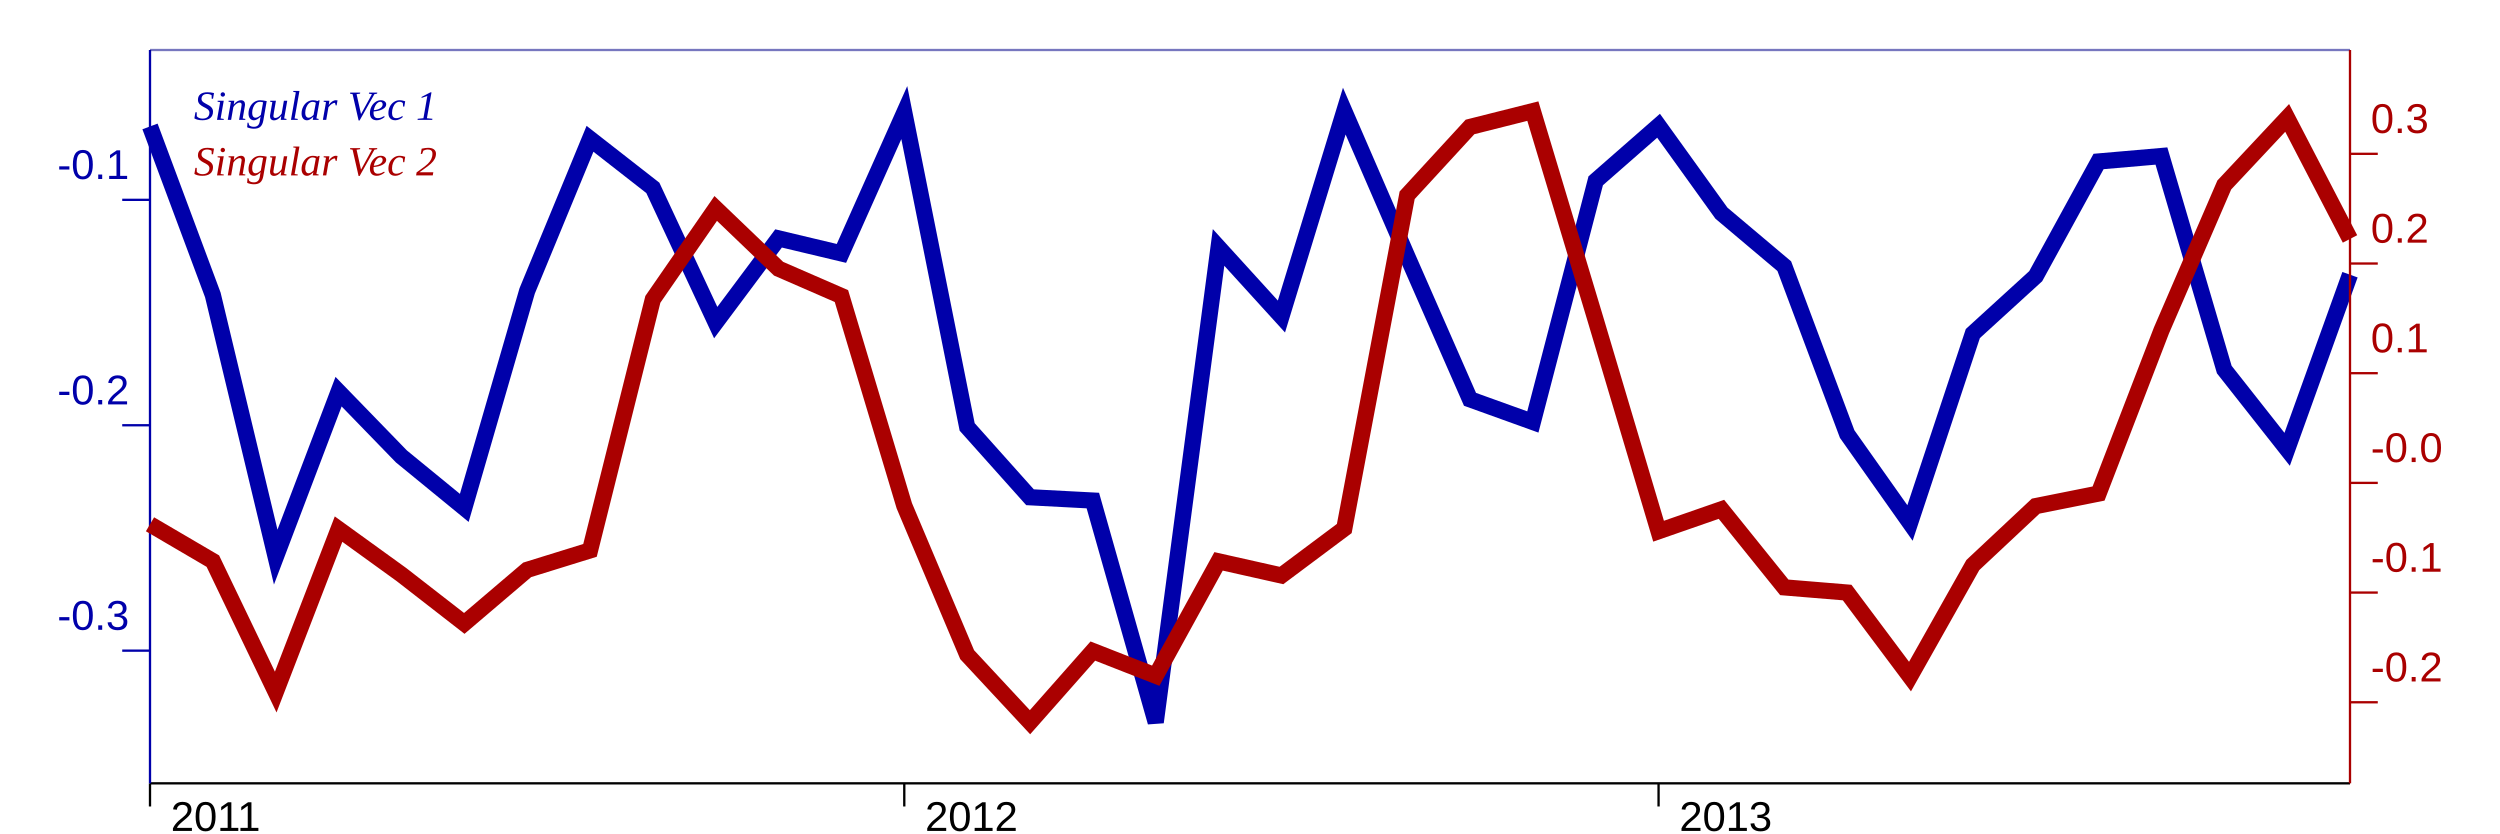
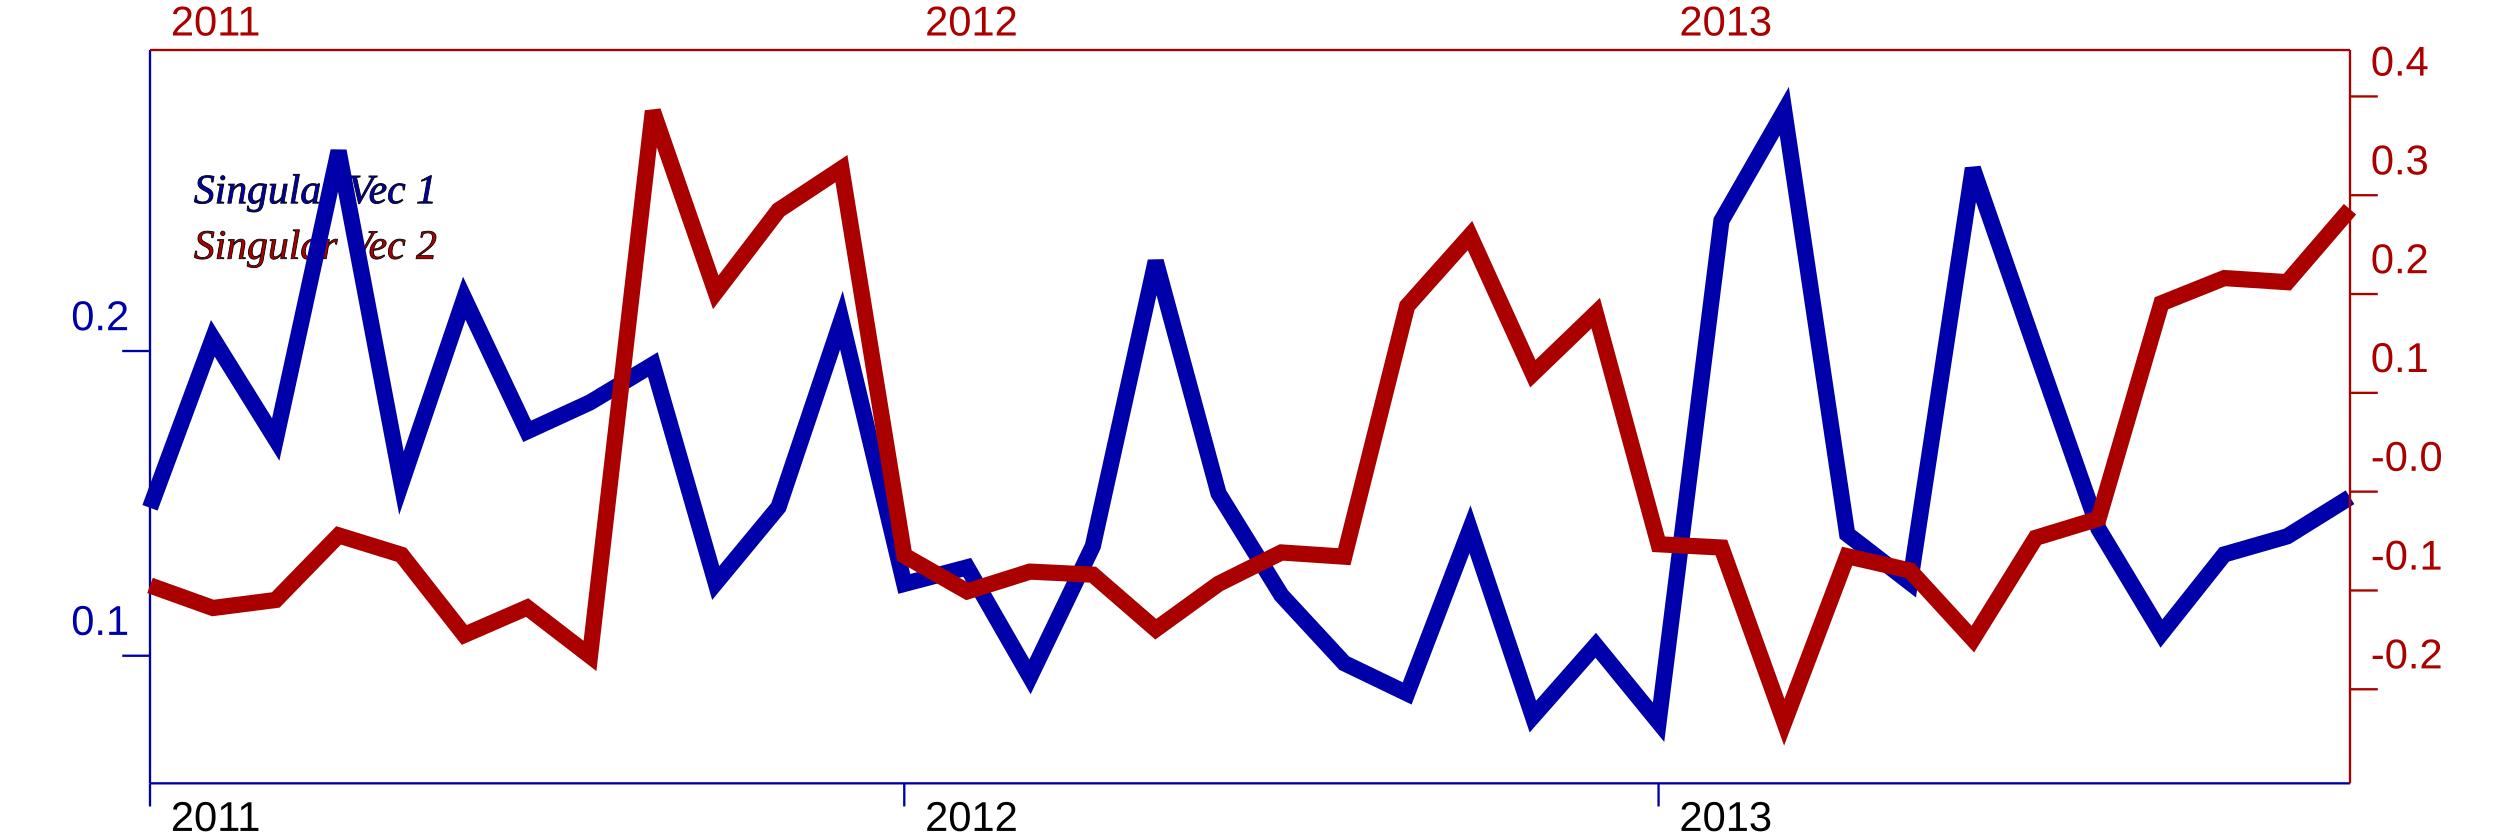
<svg xmlns="http://www.w3.org/2000/svg" height="360.0" version="1.1" viewBox="0 0 1080.0 360.0" width="1080.0">
  <g>
    <g>
      <g>
-         <text dominant-baseline="hanging" dx="18.0" dy="18.0" fill="#0000aa" font-size="18.0" font-style="italic" stroke="none" text-anchor="beginning" x="65.75" y="21.63">Singular Vec 1</text>
+         <text dominant-baseline="hanging" dx="18.0" dy="54.0" fill="#0000aa" font-size="18.0" font-style="italic" stroke-width="0.36" stroke="#000f" text-anchor="beginning" text="Singular Vec 1" x="65.75" y="21.63">Singular Vec 1</text>
      </g>
      <g>
-         <text dominant-baseline="hanging" dx="18.0" dy="42.0" fill="#aa0000" font-size="18.0" font-style="italic" stroke="none" text-anchor="beginning" x="65.75" y="21.63">Singular Vec 2</text>
+         <text dominant-baseline="hanging" dx="18.0" dy="78.0" fill="#aa0000" font-size="18.0" font-style="italic" stroke-width="0.36" stroke="#000f" text-anchor="beginning" text="Singular Vec 2" x="65.75" y="21.63">Singular Vec 2</text>
      </g>
-       <polyline fill="none" points="64.80,54.62 91.95,127.44 119.11,240.67 146.26,169.20 173.42,197.19 200.57,219.41 227.73,125.70 254.88,59.96 282.03,81.16 309.19,139.36 336.34,103.00 363.50,109.47 390.65,48.64 417.81,184.43 444.96,214.81 472.11,216.24 499.27,312.00 526.42,106.89 553.58,136.74 580.73,48.00 607.89,110.63 635.04,172.51 662.19,182.29 689.35,78.09 716.50,54.32 743.66,92.09 770.81,114.98 797.97,187.51 825.12,225.93 852.27,144.09 879.43,119.31 906.58,69.76 933.74,67.40 960.89,159.66 988.05,194.11 1015.20,118.67" stroke-width="7" stroke="#0000aa" />
-       <g stroke="black">
+       <polyline fill="none" points="64.80,219.37 91.95,146.17 119.11,189.87 146.26,65.24 173.42,208.72 200.57,128.85 227.73,186.33 254.88,173.84 282.03,157.48 309.19,251.84 336.34,219.03 363.50,138.32 390.65,252.24 417.81,245.08 444.96,292.42 472.11,235.92 499.27,112.85 526.42,213.19 553.58,257.17 580.73,286.50 607.89,299.57 635.04,228.66 662.19,309.56 689.35,278.76 716.50,312.00 743.66,95.35 770.81,48.00 797.97,230.72 825.12,251.70 852.27,72.75 879.43,151.00 906.58,228.51 933.74,273.68 960.89,239.51 988.05,231.70 1015.20,214.80" stroke-width="7" stroke="#0000aa" />
+       <g stroke="#0000aa">
        <line x1="64.80" x2="64.80" y1="338.40" y2="348.40" />
        <line x1="390.65" x2="390.65" y1="338.40" y2="348.40" />
        <line x1="716.50" x2="716.50" y1="338.40" y2="348.40" />
        <g fill="black" font-family="Arial, sans-serif" font-size="18.0" stroke="none" text-anchor="start" transform="translate(9.0 0.0)">
          <text x="64.80" y="358.97">2011</text>
          <text x="390.65" y="358.97">2012</text>
          <text x="716.50" y="358.97">2013</text>
        </g>
        <line x1="64.80" x2="1015.20" y1="338.40" y2="338.40" />
      </g>
      <g stroke="#0000aa">
-         <line x1="64.80" x2="52.80" y1="281.08" y2="281.08" />
-         <line x1="64.80" x2="52.80" y1="183.71" y2="183.71" />
-         <line x1="64.80" x2="52.80" y1="86.33" y2="86.33" />
+         <line x1="64.80" x2="52.80" y1="283.28" y2="283.28" />
+         <line x1="64.80" x2="52.80" y1="151.64" y2="151.64" />
        <g fill="#0000aa" font-family="Arial, sans-serif" font-size="18.0" stroke="none" text-anchor="end">
-           <text x="55.80" y="272.08">-0.3</text>
-           <text x="55.80" y="174.71">-0.2</text>
-           <text x="55.80" y="77.33">-0.1</text>
+           <text x="55.80" y="274.28">0.1</text>
+           <text x="55.80" y="142.64">0.2</text>
        </g>
        <line x1="64.80" x2="64.80" y1="338.40" y2="21.60" />
      </g>
    </g>
    <g>
-       <polyline fill="none" points="64.80,226.49 91.95,242.40 119.11,298.97 146.26,228.58 173.42,248.21 200.57,269.31 227.73,246.18 254.88,237.76 282.03,129.32 309.19,90.05 336.34,116.08 363.50,127.90 390.65,218.46 417.81,282.82 444.96,312.00 472.11,281.26 499.27,291.90 526.42,242.51 553.58,248.61 580.73,228.32 607.89,84.36 635.04,54.84 662.19,48.00 689.35,138.28 716.50,229.48 743.66,220.03 770.81,253.74 797.97,255.98 825.12,292.28 852.27,244.09 879.43,218.64 906.58,213.21 933.74,142.77 960.89,79.91 988.05,50.93 1015.20,103.22" stroke-width="7" stroke="#aa0000" />
-       <g stroke="#0088">
+       <polyline fill="none" points="64.80,252.91 91.95,262.66 119.11,259.18 146.26,231.29 173.42,239.67 200.57,274.29 227.73,262.47 254.88,283.36 282.03,48.00 309.19,126.29 336.34,90.80 363.50,72.85 390.65,240.01 417.81,255.49 444.96,246.93 472.11,248.26 499.27,271.82 526.42,252.19 553.58,238.66 580.73,240.48 607.89,132.21 635.04,101.78 662.19,161.44 689.35,135.28 716.50,235.12 743.66,236.54 770.81,312.00 797.97,240.27 825.12,246.48 852.27,276.10 879.43,232.34 906.58,224.04 933.74,131.00 960.89,120.13 988.05,121.90 1015.20,90.39" stroke-width="7" stroke="#aa0000" />
+       <g stroke="#aa0000">
        <line x1="64.80" x2="64.80" y1="21.60" y2="21.60" />
        <line x1="390.65" x2="390.65" y1="21.60" y2="21.60" />
        <line x1="716.50" x2="716.50" y1="21.60" y2="21.60" />
-         <g fill="none" font-family="Arial, sans-serif" font-size="18.0" stroke="none" text-anchor="start" transform="translate(9.0 0.0)">
+         <g fill="#aa0000" font-family="Arial, sans-serif" font-size="18.0" stroke="none" text-anchor="start" transform="translate(9.0 0.0)">
          <text x="64.80" y="15.34">2011</text>
          <text x="390.65" y="15.34">2012</text>
          <text x="716.50" y="15.34">2013</text>
        </g>
        <line x1="64.80" x2="1015.20" y1="21.60" y2="21.60" />
      </g>
      <g stroke="#aa0000">
-         <line x1="1015.20" x2="1027.20" y1="303.38" y2="303.38" />
-         <line x1="1015.20" x2="1027.20" y1="255.99" y2="255.99" />
-         <line x1="1015.20" x2="1027.20" y1="208.61" y2="208.61" />
-         <line x1="1015.20" x2="1027.20" y1="161.22" y2="161.22" />
-         <line x1="1015.20" x2="1027.20" y1="113.84" y2="113.84" />
-         <line x1="1015.20" x2="1027.20" y1="66.45" y2="66.45" />
+         <line x1="1015.20" x2="1027.20" y1="297.76" y2="297.76" />
+         <line x1="1015.20" x2="1027.20" y1="255.08" y2="255.08" />
+         <line x1="1015.20" x2="1027.20" y1="212.39" y2="212.39" />
+         <line x1="1015.20" x2="1027.20" y1="169.71" y2="169.71" />
+         <line x1="1015.20" x2="1027.20" y1="127.03" y2="127.03" />
+         <line x1="1015.20" x2="1027.20" y1="84.34" y2="84.34" />
+         <line x1="1015.20" x2="1027.20" y1="41.66" y2="41.66" />
        <g fill="#aa0000" font-family="Arial, sans-serif" font-size="18.0" stroke="none" text-anchor="beginning">
-           <text x="1024.20" y="294.38">-0.2</text>
-           <text x="1024.20" y="246.99">-0.1</text>
-           <text x="1024.20" y="199.61">-0.0</text>
-           <text x="1024.20" y="152.22">0.1</text>
-           <text x="1024.20" y="104.84">0.2</text>
-           <text x="1024.20" y="57.45">0.3</text>
+           <text x="1024.20" y="288.76">-0.2</text>
+           <text x="1024.20" y="246.08">-0.1</text>
+           <text x="1024.20" y="203.39">-0.0</text>
+           <text x="1024.20" y="160.71">0.1</text>
+           <text x="1024.20" y="118.03">0.2</text>
+           <text x="1024.20" y="75.34">0.3</text>
+           <text x="1024.20" y="32.66">0.4</text>
        </g>
        <line x1="1015.20" x2="1015.20" y1="338.40" y2="21.60" />
      </g>
    </g>
  </g>
</svg>
